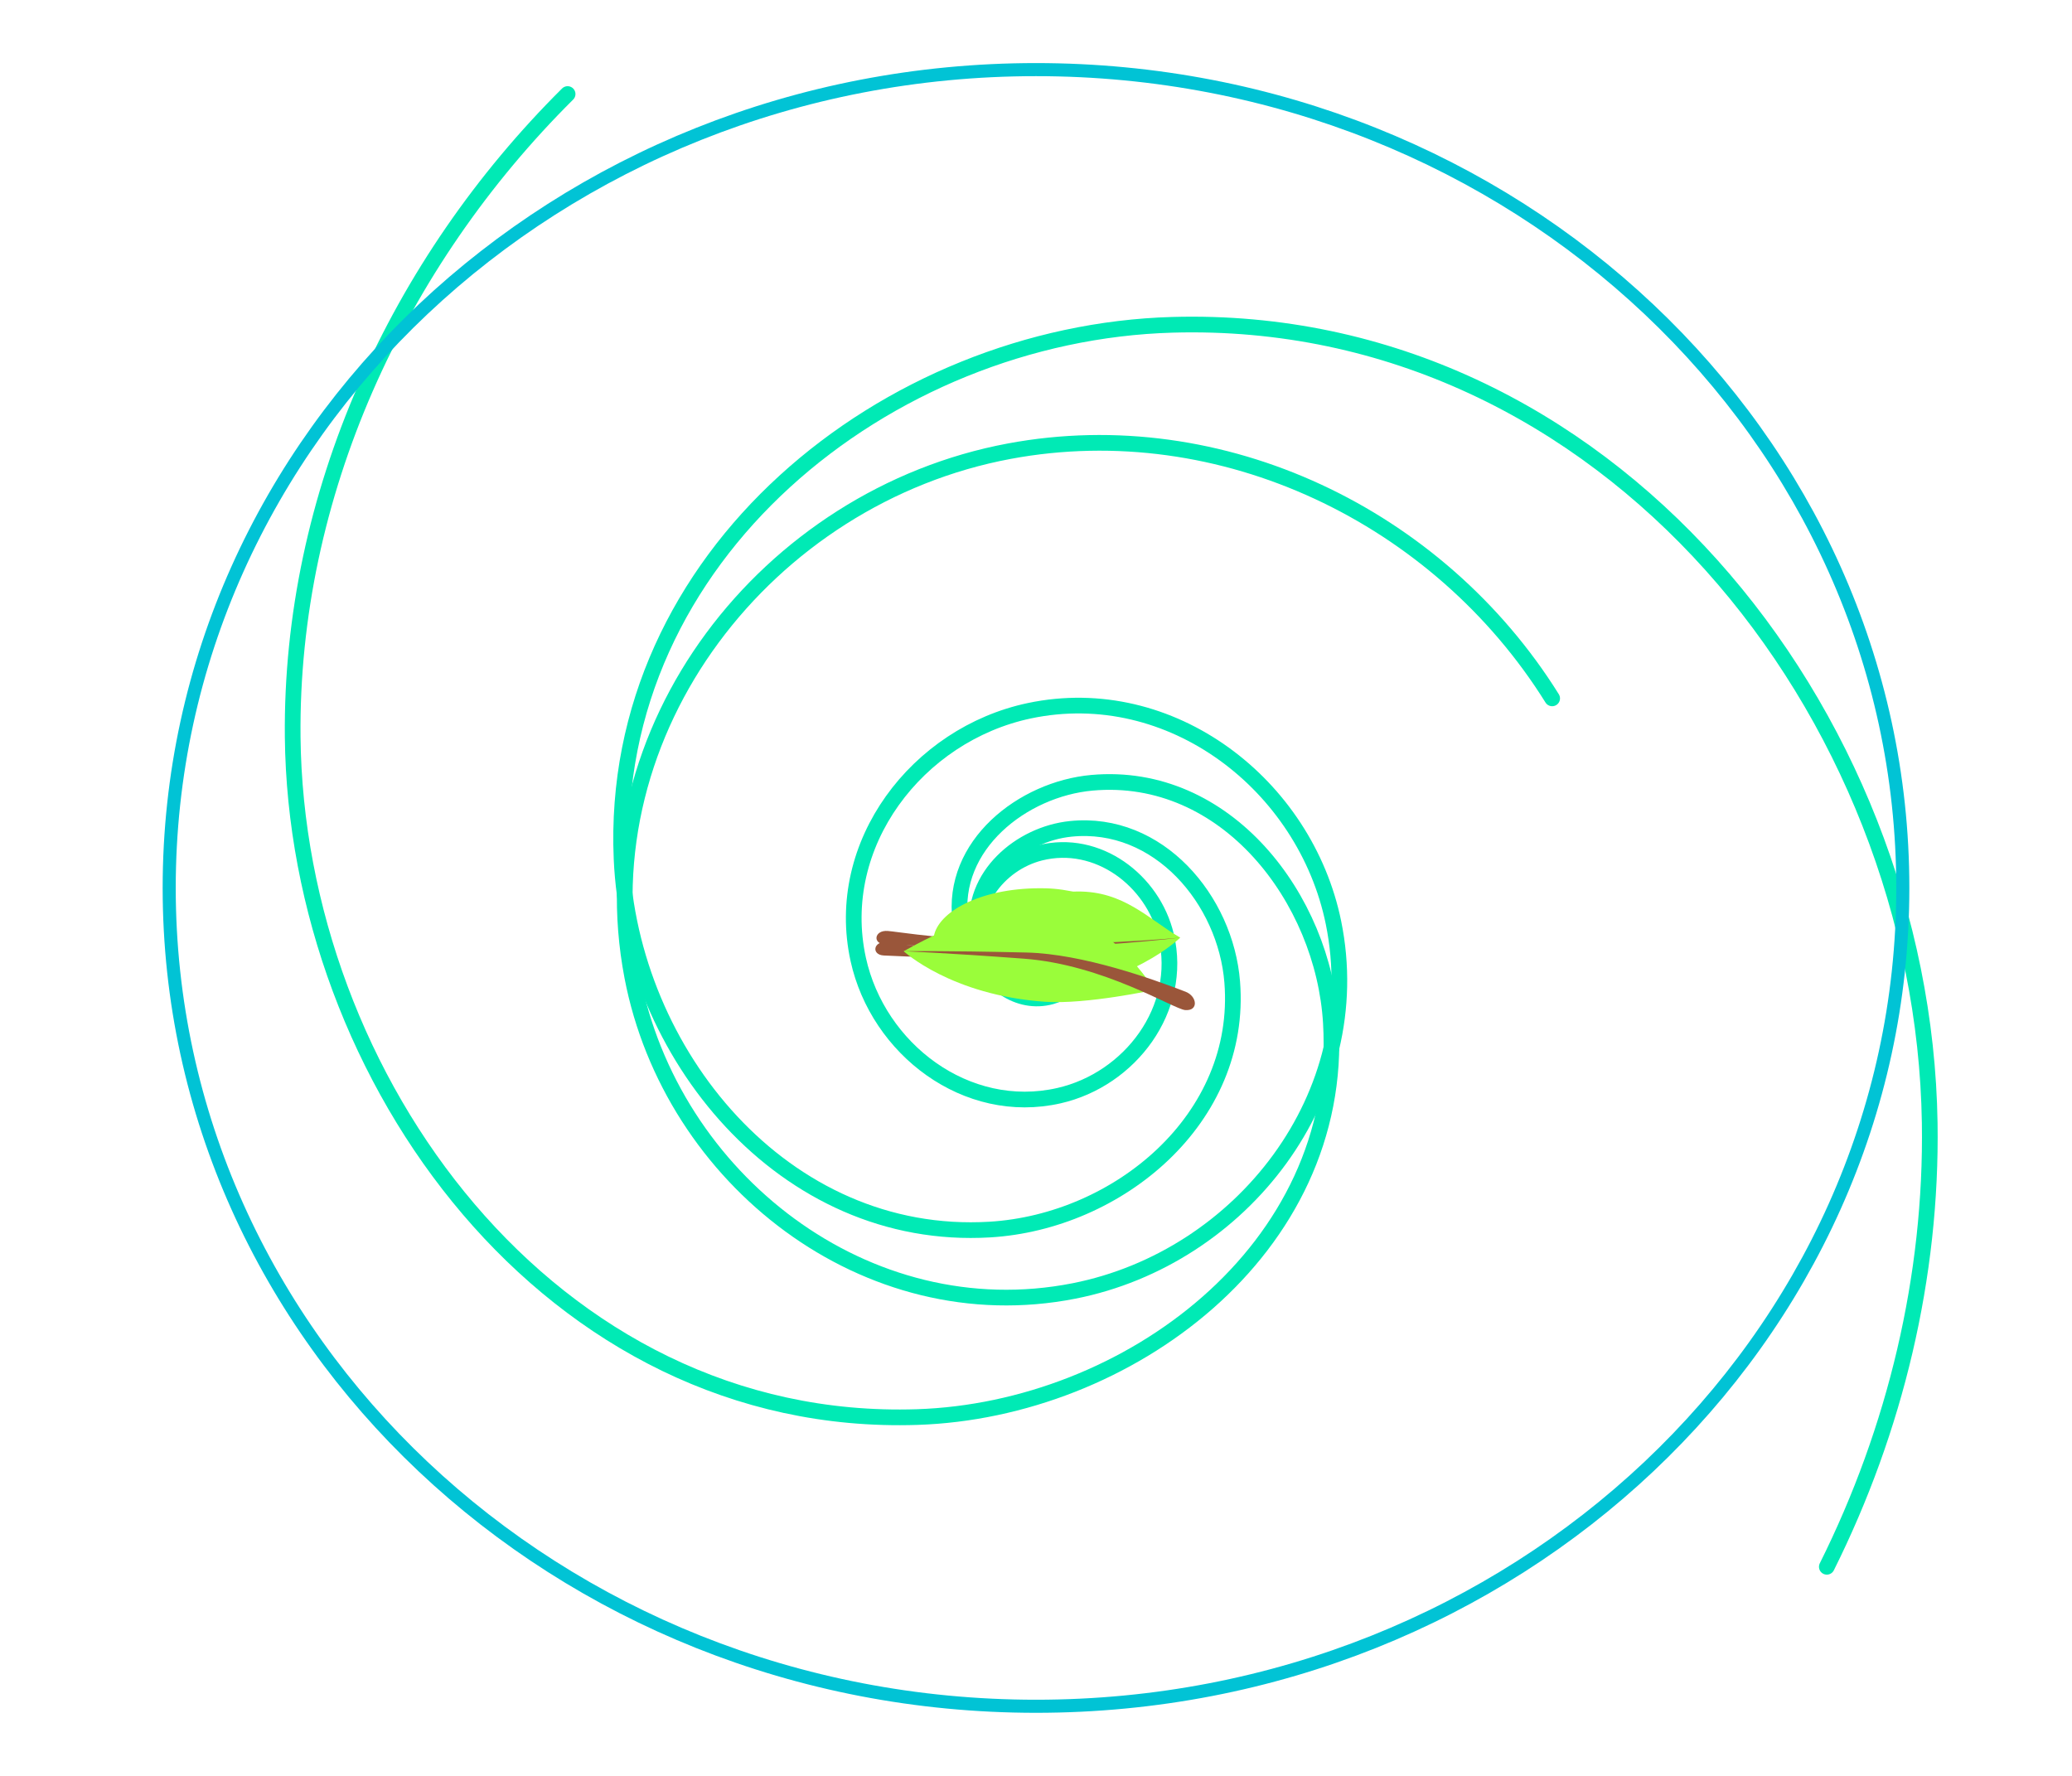
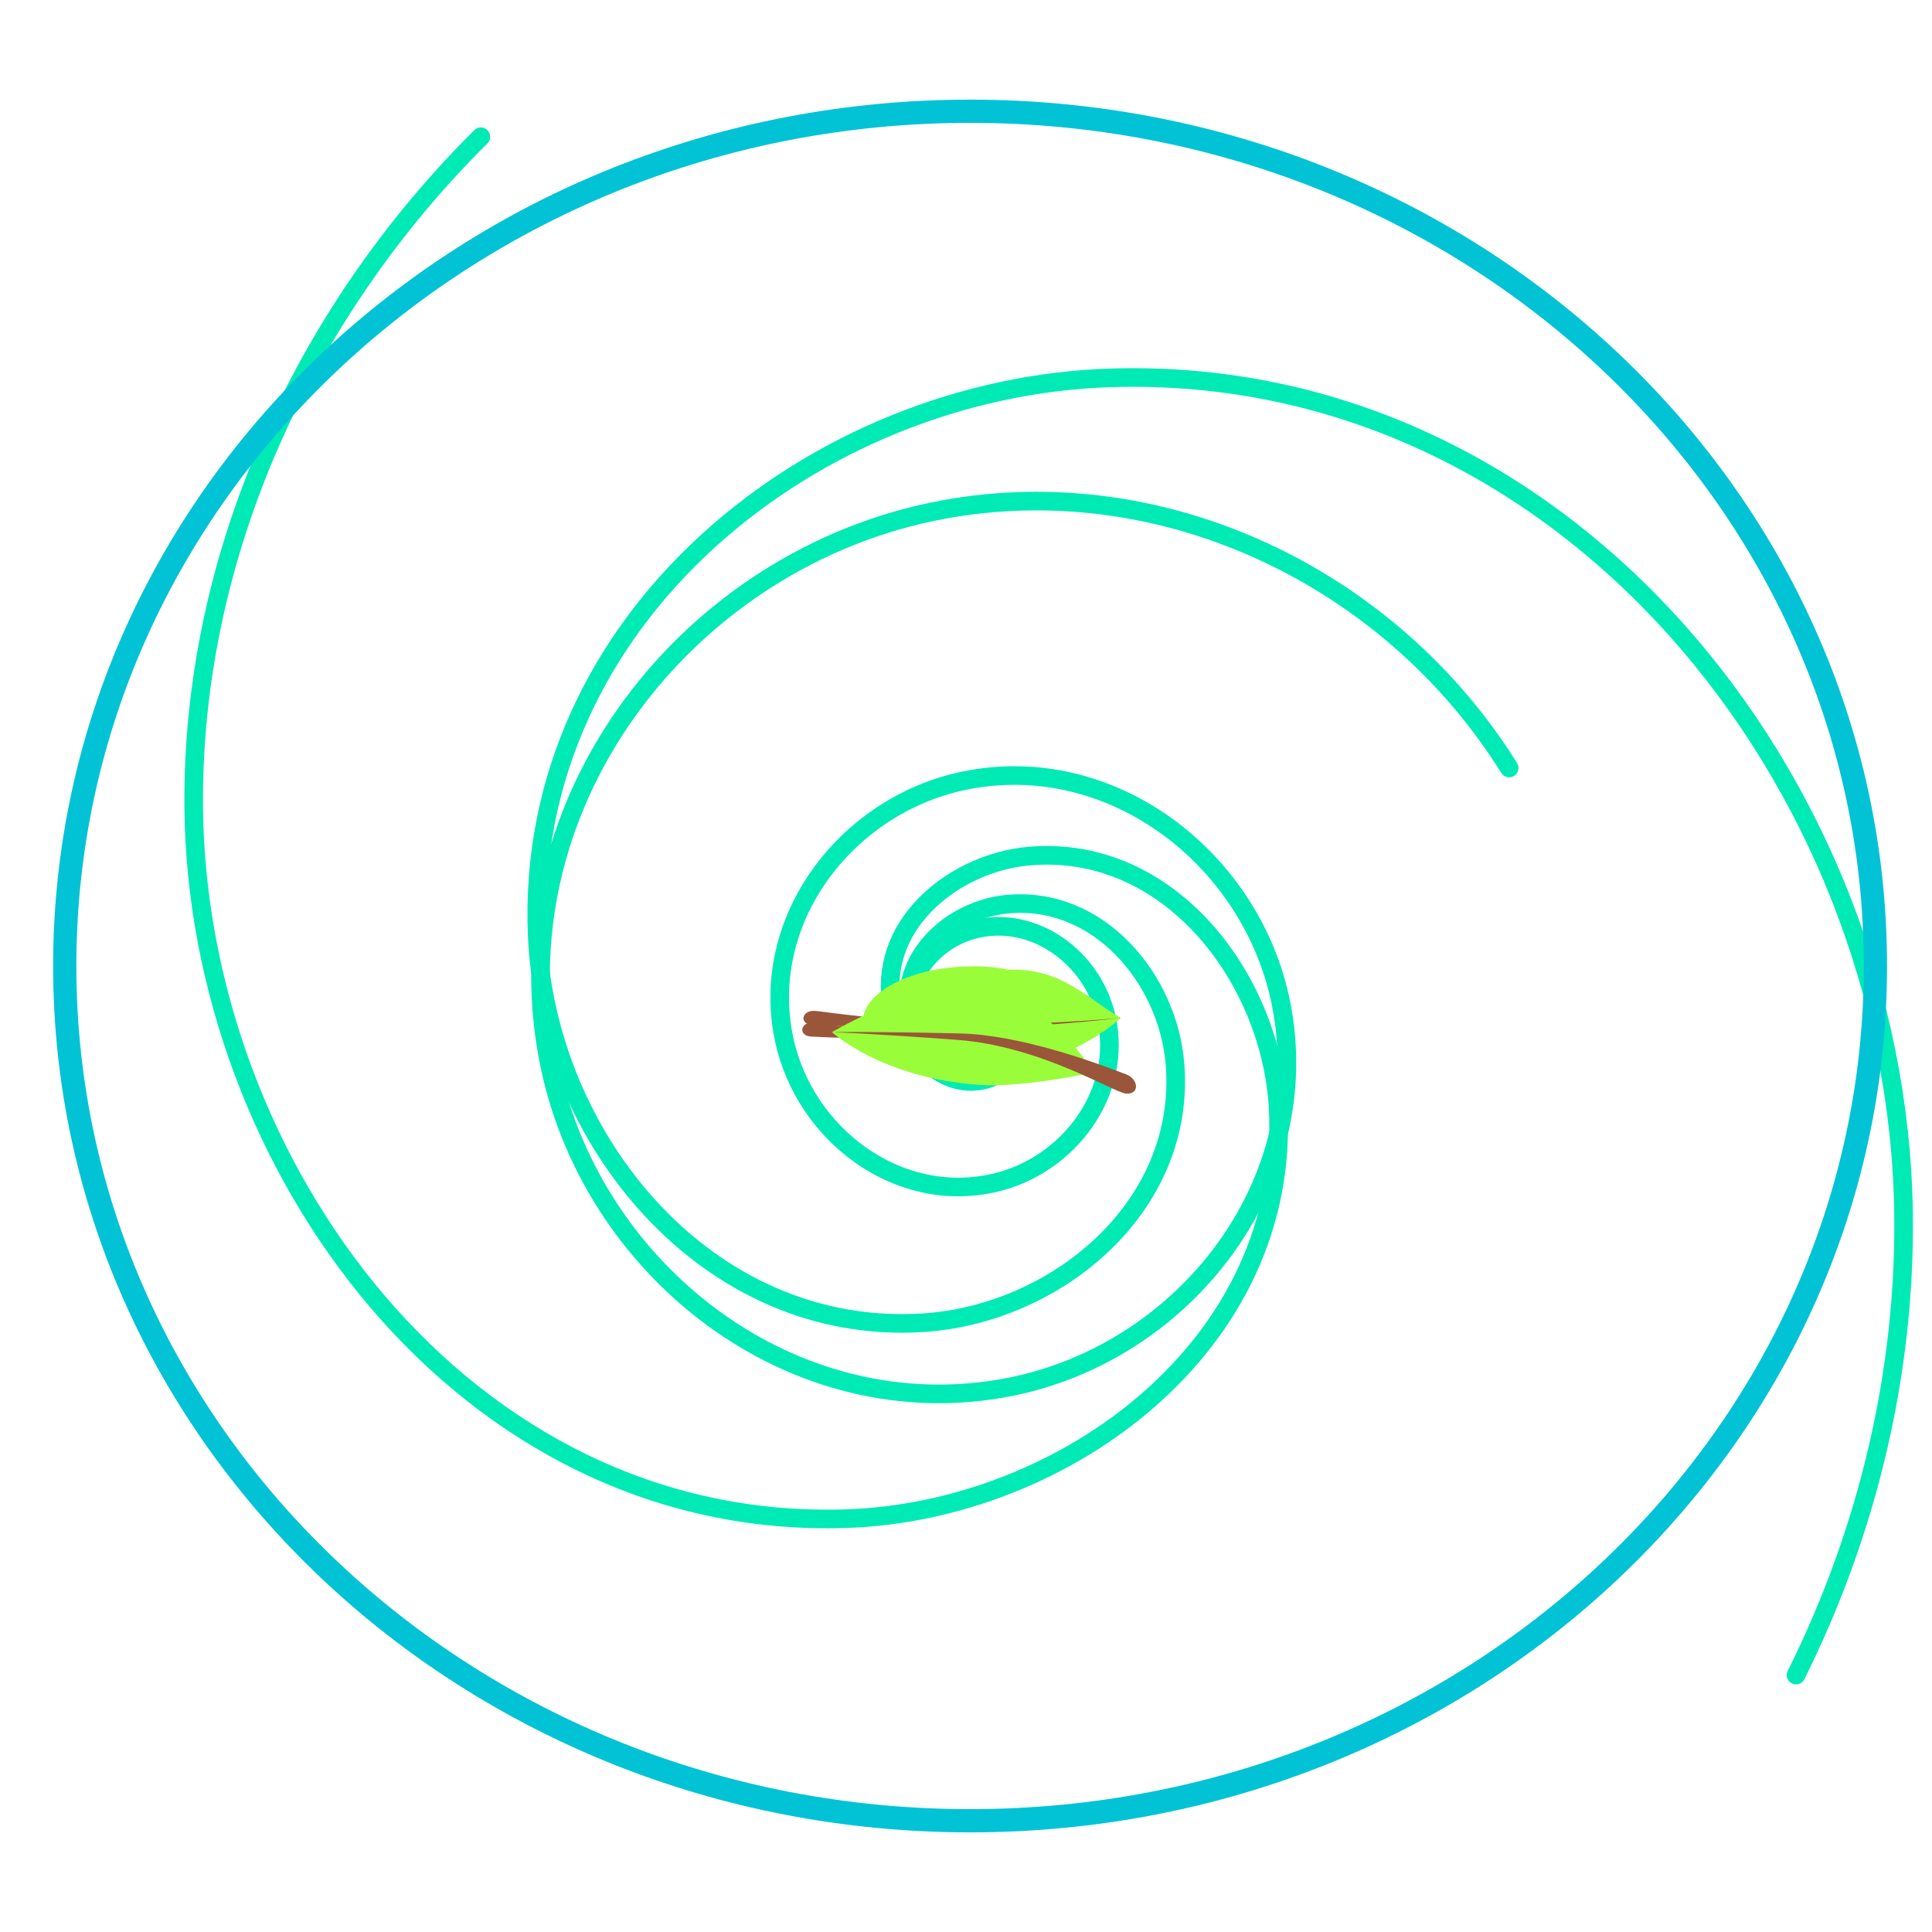
- <svg xmlns="http://www.w3.org/2000/svg" width="35mm" height="30mm" version="1.1" viewBox="0 0 35 30">
-   <g fill="none" stroke="#00eab5" stroke-linecap="round" stroke-width=".265">
+ <svg xmlns="http://www.w3.org/2000/svg" width="55mm" height="55mm" version="1.1" viewBox="0 0 55 55">
+   <g transform="matrix(1.7602 0 0 1.7602 -3.1876 1.0969)" fill="none" stroke="#00eab5" stroke-linecap="round" stroke-width=".301">
    <path d="m17.691 15.959c3e-6 2.6e-5 -8.2e-5 7e-6 -8.5e-5 6e-6 -5.29e-4 -1.49e-4 -1.66e-4 -8.99e-4 0-0.001 0.001-0.002 4e-3 -4.76e-4 0.005 7.14e-4 0.004 0.005 5.29e-4 0.012-0.004 0.015-0.012 0.009-0.028-7.4e-4 -0.035-0.012-0.015-0.026 0.004-0.057 0.029-0.069 0.049-0.024 0.103 0.012 0.123 0.057 0.036 0.083-0.025 0.173-0.103 0.203-0.133 0.051-0.271-0.045-0.315-0.17-0.07-0.201 0.075-0.406 0.266-0.467 0.292-0.093 0.584 0.117 0.667 0.395 0.122 0.409-0.174 0.814-0.565 0.923-0.558 0.155-1.105-0.249-1.245-0.784-0.195-0.742 0.344-1.464 1.058-1.643 0.968-0.242 1.903 0.463 2.126 1.397 0.295 1.241-0.61 2.432-1.809 2.705-1.565 0.357-3.06-0.788-3.392-2.303-0.426-1.948 1.001-3.8 2.89-4.199 2.395-0.505 4.663 1.253 5.138 3.579 0.594 2.912-1.548 5.662-4.381 6.222-3.507 0.692-6.809-1.891-7.464-5.307-0.802-4.186 2.287-8.118 6.369-8.879 3.594-0.67 7.255 1.105 9.17 4.176" />
    <path d="m17.691 15.959c-3.7e-5 -1.8e-5 2.6e-5 -1.12e-4 3.4e-5 -1.21e-4 5.3e-4 -5.55e-4 0.002 2.65e-4 0.002 6.09e-4 0.003 0.004-0.002 0.009-0.005 0.01-0.017 0.009-0.034-9e-3 -0.04-0.023-0.022-0.054 0.033-0.104 0.079-0.119 0.142-0.044 0.264 0.096 0.293 0.221 0.076 0.327-0.24 0.589-0.531 0.64-0.673 0.118-1.189-0.528-1.267-1.135-0.164-1.279 1.058-2.225 2.222-2.33 2.275-0.205 3.914 1.966 4.037 4.055 0.226 3.836-3.441 6.545-6.989 6.66-6.191 0.201-10.491-5.73-10.548-11.492-0.04-4.08 1.772-8.005 4.644-10.858" />
    <path d="m17.69 15.959c1.3e-5 7e-6 -8e-6 4e-5 -1.1e-5 4.5e-5 -1.35e-4 1.72e-4 -5.29e-4 -4.8e-5 -5.29e-4 -1.52e-4 -7.93e-4 -9.79e-4 2.65e-4 -0.002 0.001-0.003 0.004-0.003 0.009 0.002 0.011 0.005 0.006 0.013-0.007 0.027-0.018 0.031-0.035 0.013-0.067-0.02-0.076-0.05-0.024-0.079 0.049-0.148 0.12-0.165 0.162-0.039 0.298 0.109 0.327 0.256 0.06 0.307-0.219 0.556-0.5 0.601-0.545 0.087-0.977-0.41-1.041-0.912-0.117-0.92 0.72-1.633 1.573-1.72 1.485-0.151 2.618 1.203 2.728 2.588 0.183 2.312-1.928 4.051-4.094 4.181-3.486 0.209-6.079-2.983-6.221-6.263-0.221-5.115 4.475-8.884 9.306-9.021 7.327-0.208 12.684 6.537 12.791 13.482 0.04 2.595-0.581 5.18-1.738 7.499" />
  </g>
-   <g>
+   <g transform="matrix(1.7602 0 0 1.7602 -3.1876 1.0969)">
    <path d="m15.264 16.069s1.516 0.757 2.234 0.704c1.621-0.12 2.436-0.932 2.436-0.932-0.544-0.328-0.956-0.786-1.732-0.781-0.784 0.005-1.26 0.489-1.956 0.786-0.319 0.136-0.981 0.224-0.981 0.224z" fill="#9afd3a" stroke-width=".347" />
    <path d="m19.933 15.841s-1.774 0.375-3.096 0.276c-1.348-0.101-1.664-0.187-1.857-0.203-0.231-0.02-0.264 0.216-0.052 0.227 0.518 0.028 1.019 0.032 1.979 0.054 1.442 0.034 3.026-0.354 3.026-0.354z" fill="#9a563a" />
-   </g>
-   <g>
    <path d="m17.588 16.636c1.119 0 2.345-0.796 2.345-0.796-0.636-0.384-1.512-0.817-2.275-0.834-2.095-0.045-2.884 1.572-0.071 1.63h5e-6z" fill="#9afd3a" stroke-width=".406" />
    <path d="m19.933 15.84s-1.764 0.169-3.087 0.07c-1.348-0.101-1.654-0.166-1.847-0.183-0.231-0.02-0.264 0.216-0.052 0.227 0.518 0.028 0.977 0.027 1.938 0.05 1.442 0.034 3.049-0.164 3.049-0.164z" fill="#9a563a" />
-   </g>
-   <g>
    <path d="m19.507 16.72s-1.15 0.251-1.853 0.203c-1.591-0.11-2.389-0.854-2.389-0.854 0.534-0.3 1.568-0.823 2.387-0.684 0.769 0.13 1.291 0.526 1.856 1.336z" fill="#9afd3a" stroke-width=".405" />
    <path d="m15.264 16.069s0.709 0.027 2.032 0.126c1.348 0.101 2.53 0.852 2.723 0.868 0.231 0.02 0.205-0.234 0.007-0.31-0.54-0.208-1.727-0.639-2.687-0.662-1.442-0.034-2.075-0.022-2.075-0.022z" fill="#9a563a" />
  </g>
-   <ellipse cx="17.5" cy="15" rx="14.642" ry="13.824" fill="none" stroke="#01c3d5" stroke-linecap="round" stroke-linejoin="round" stroke-width=".221" style="paint-order:stroke fill markers" />
+   <ellipse cx="27.616" cy="27.5" rx="25.773" ry="24.333" fill="none" stroke="#01c3d5" stroke-linecap="round" stroke-linejoin="round" stroke-width=".661" style="paint-order:stroke fill markers" />
</svg>
